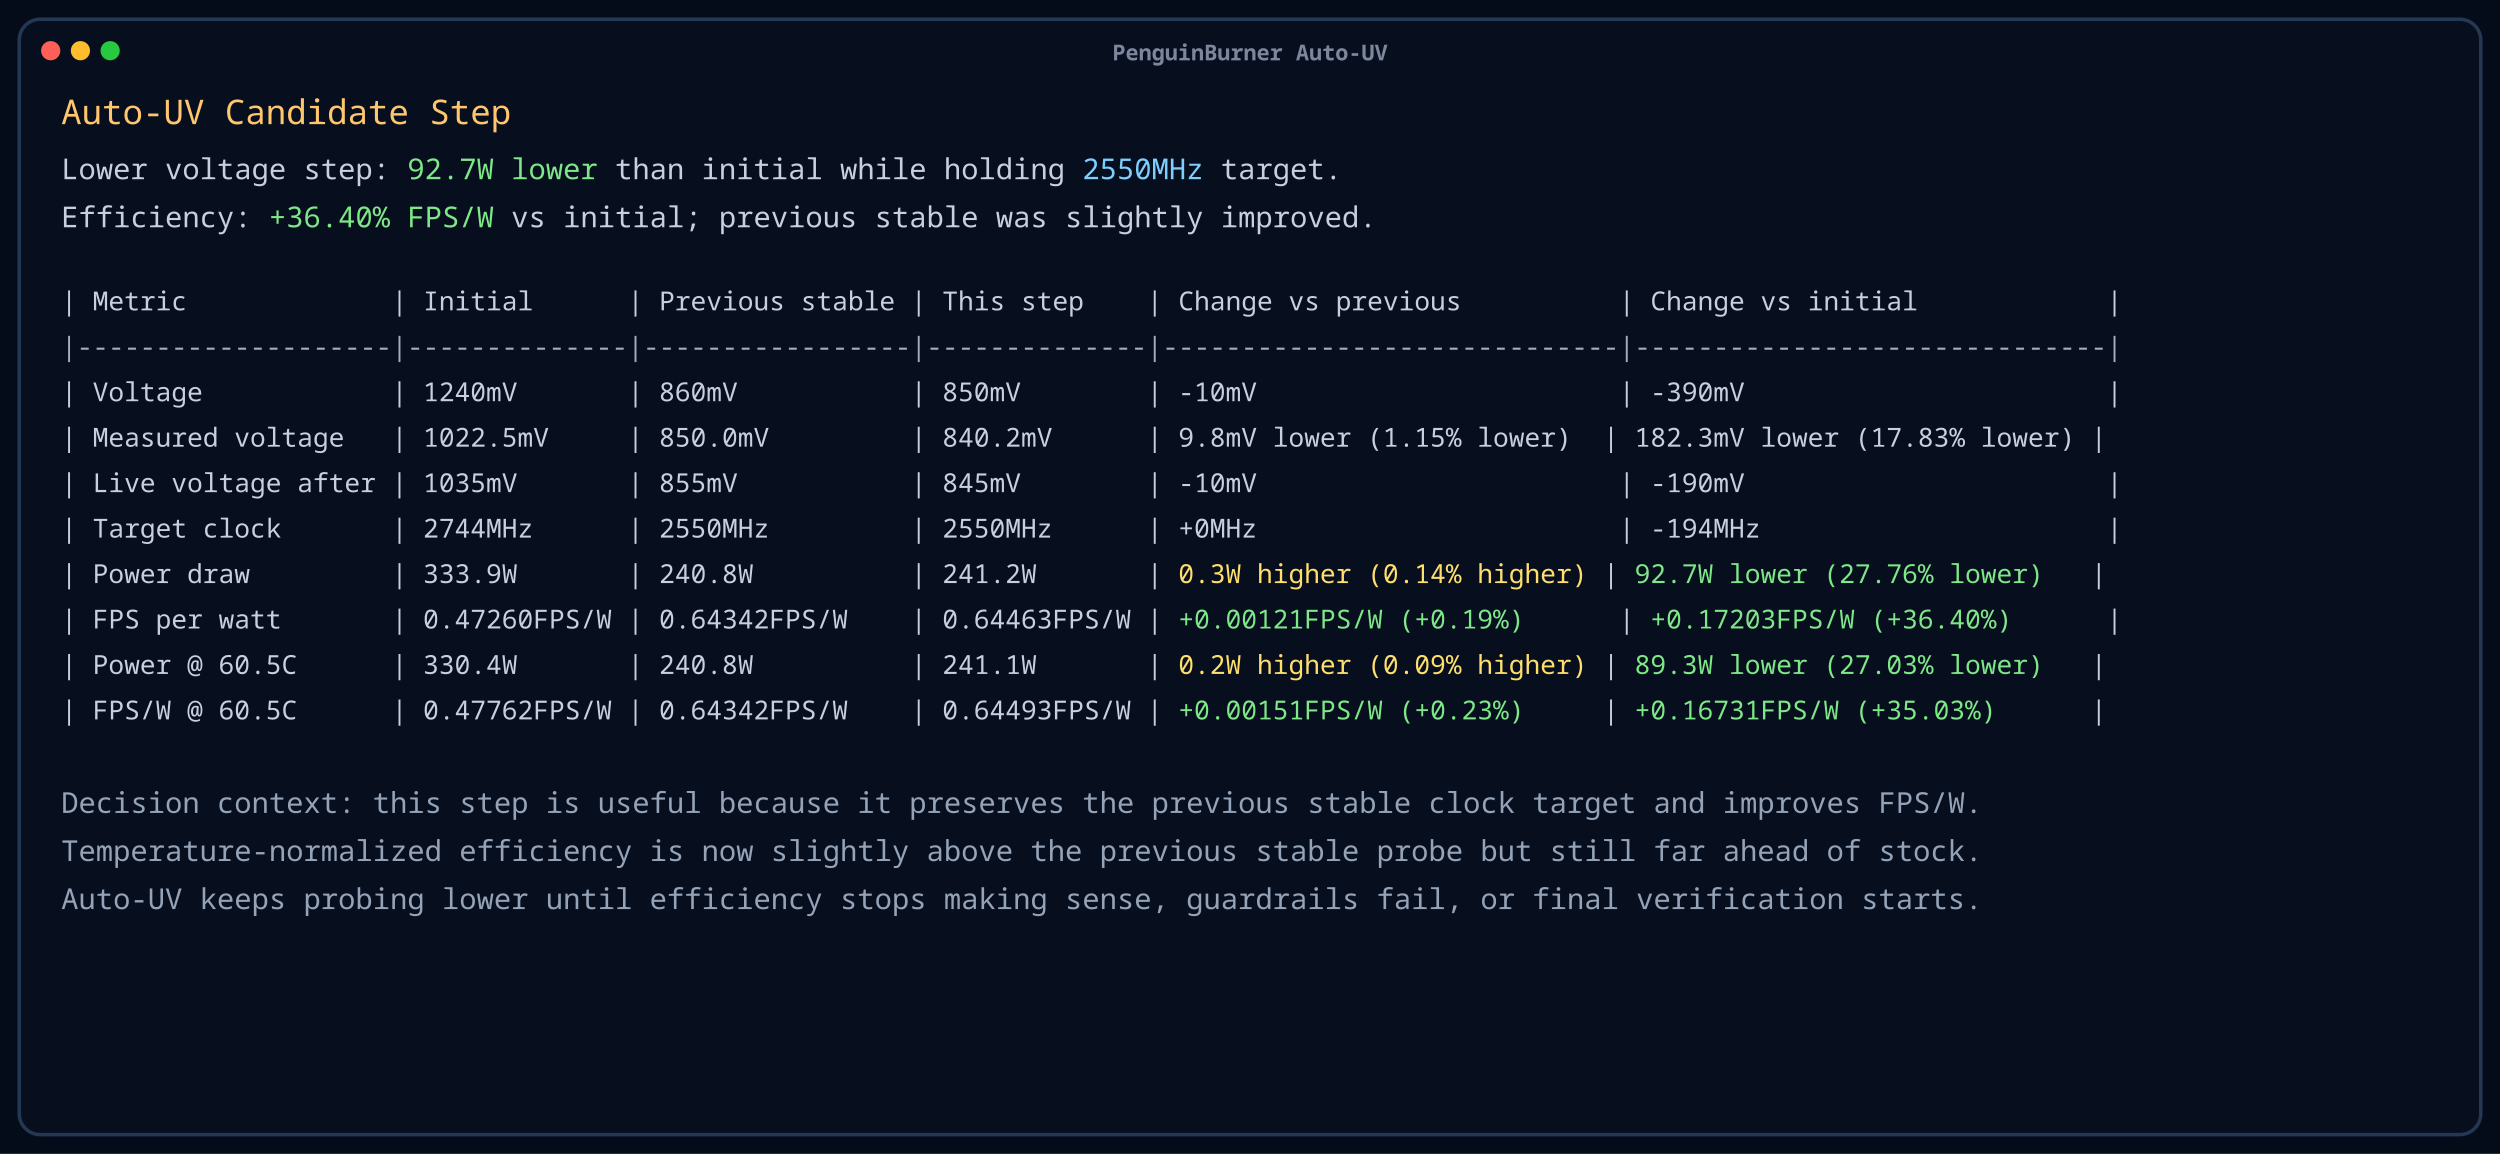
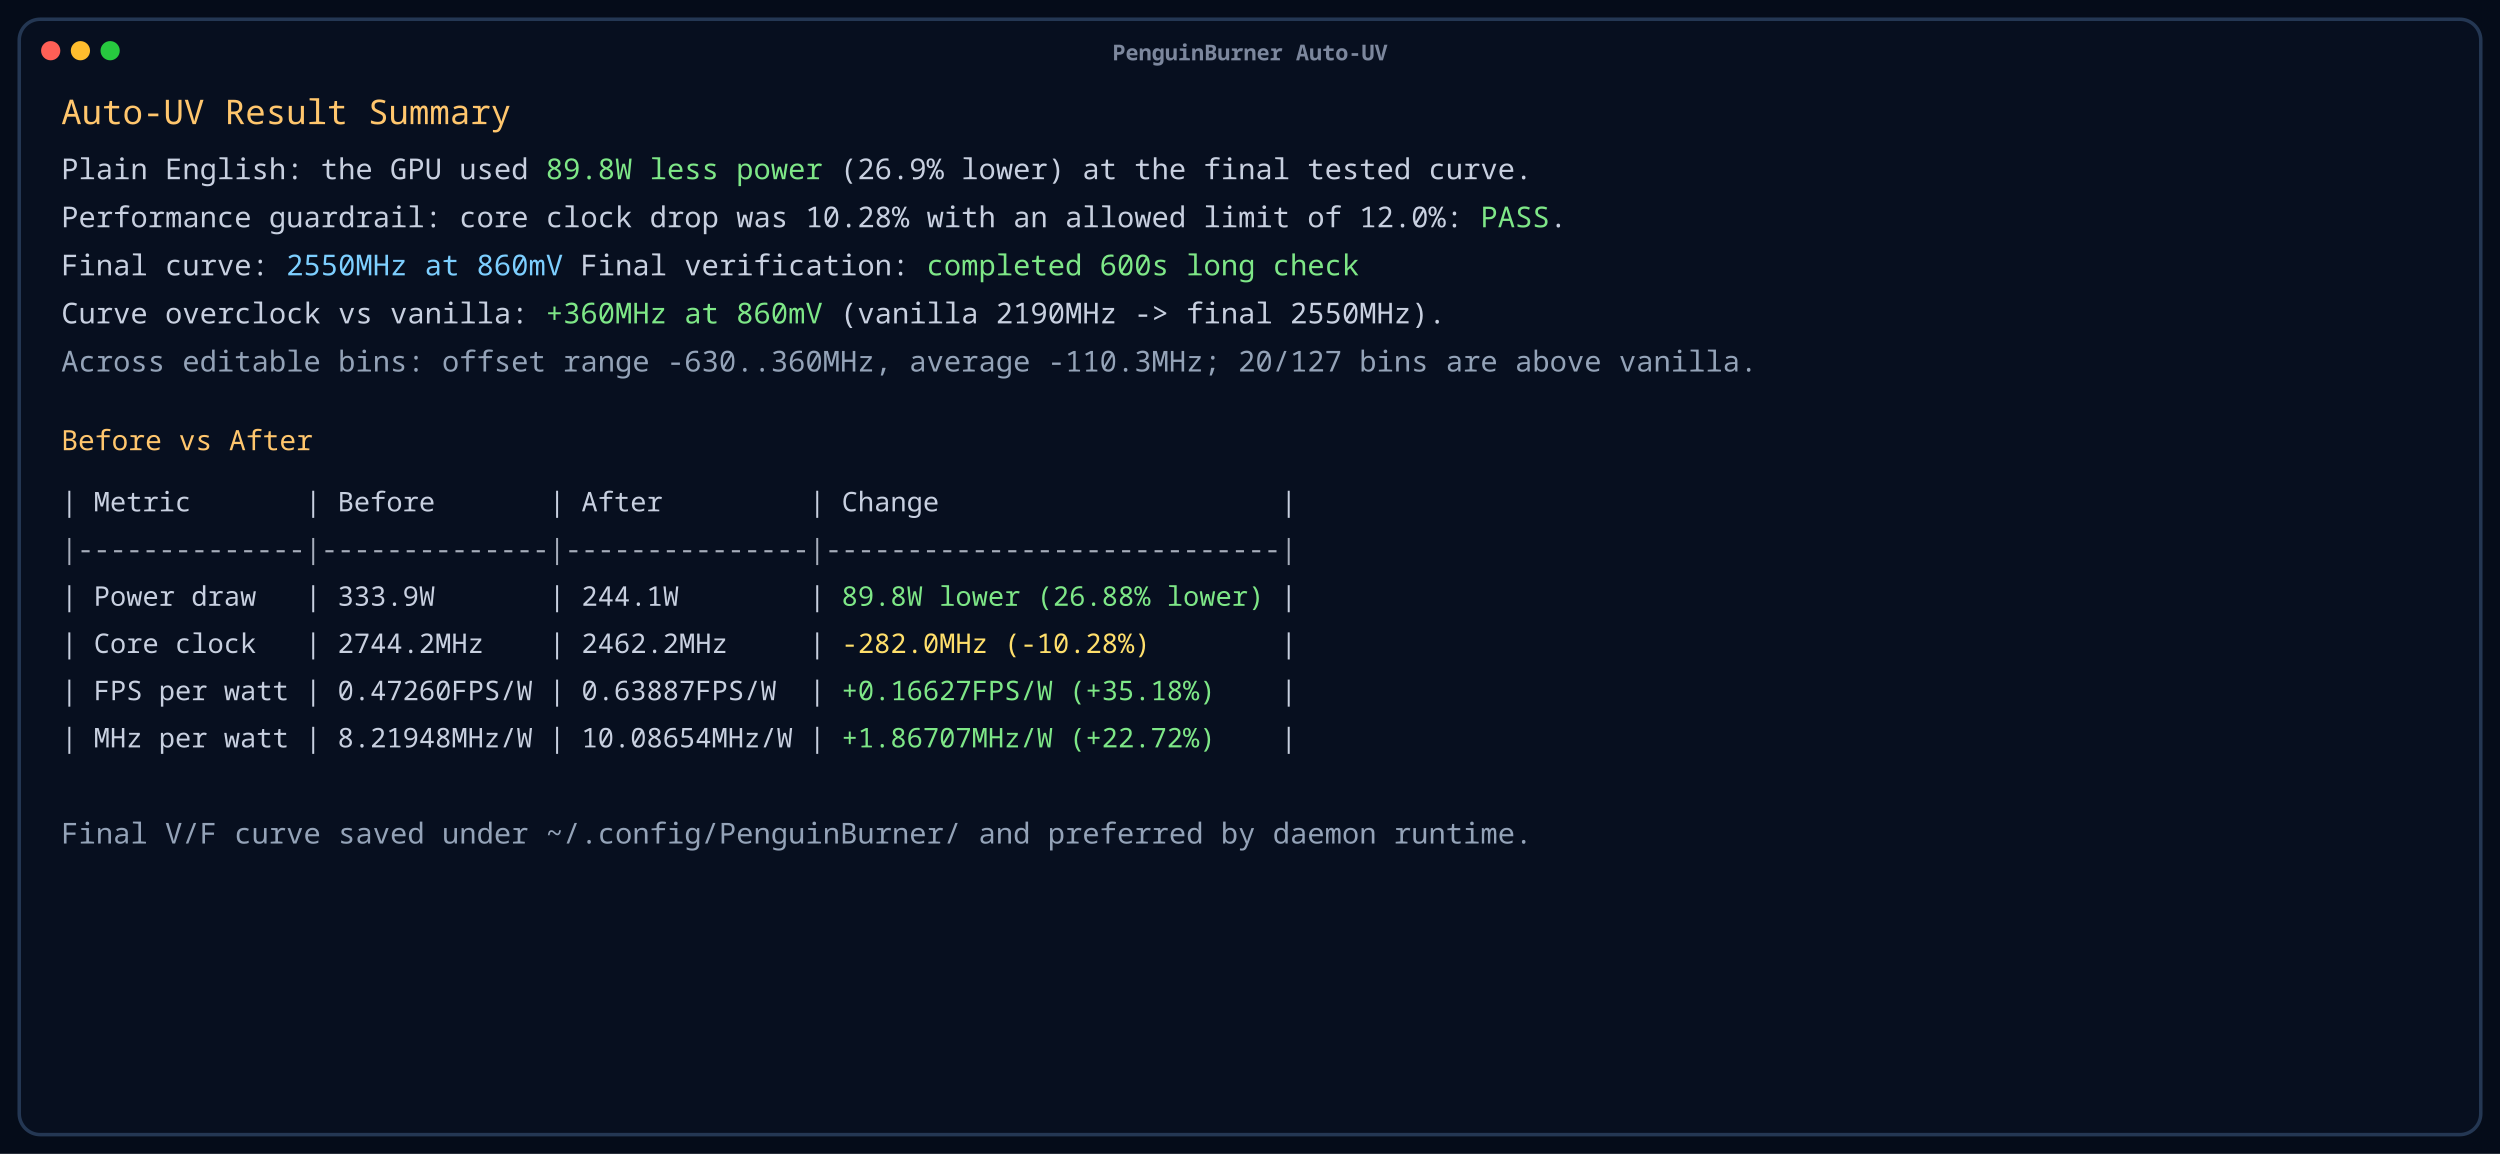
<svg xmlns="http://www.w3.org/2000/svg" width="2860" height="1320" viewBox="0 0 2860 1320">
  <rect width="2860" height="1320" fill="#050c19" />
  <rect x="22" y="22" width="2816" height="1276" rx="24" fill="#070f1f" stroke="#243753" stroke-width="4" />
  <circle cx="58" cy="58" r="11" fill="#ff5f56" />
  <circle cx="92" cy="58" r="11" fill="#ffbd2e" />
  <circle cx="126" cy="58" r="11" fill="#27c93f" />
  <text x="1430" y="69" text-anchor="middle" font-family="Noto Sans Mono, DejaVu Sans Mono, monospace" font-size="25" fill="#7c879d" font-weight="700">PenguinBurner Auto-UV</text>
-   <text x="70" y="142" font-family="Noto Sans Mono, DejaVu Sans Mono, monospace" font-size="39" fill="#ffc66d">Auto-UV Candidate Step</text>
+   <text x="70" y="142" font-family="Noto Sans Mono, DejaVu Sans Mono, monospace" font-size="39" fill="#ffc66d">Auto-UV Result Summary</text>
  <text x="70" y="205" font-family="Noto Sans Mono, DejaVu Sans Mono, monospace" font-size="33" fill="#c8d0e0">
-     Lower voltage step: <tspan fill="#7ee787">92.7W lower</tspan> than initial while holding <tspan fill="#7dcfff">2550MHz</tspan> target.
+     Plain English: the GPU used <tspan fill="#7ee787">89.8W less power</tspan> (26.9% lower) at the final tested curve.
  </text>
  <text x="70" y="260" font-family="Noto Sans Mono, DejaVu Sans Mono, monospace" font-size="33" fill="#c8d0e0">
-     Efficiency: <tspan fill="#7ee787">+36.40% FPS/W</tspan> vs initial; previous stable was slightly improved.
+     Performance guardrail: core clock drop was 10.28% with an allowed limit of 12.0%: <tspan fill="#7ee787">PASS</tspan>.
  </text>
-   <text x="70" y="355" font-family="Noto Sans Mono, DejaVu Sans Mono, monospace" font-size="30" fill="#c8d0e0" xml:space="preserve">| Metric             | Initial      | Previous stable | This step    | Change vs previous          | Change vs initial            |</text>
-   <text x="70" y="407" font-family="Noto Sans Mono, DejaVu Sans Mono, monospace" font-size="30" fill="#a6adbb" xml:space="preserve">|--------------------|--------------|-----------------|--------------|-----------------------------|------------------------------|</text>
-   <text x="70" y="459" font-family="Noto Sans Mono, DejaVu Sans Mono, monospace" font-size="30" fill="#c8d0e0" xml:space="preserve">| Voltage            | 1240mV       | 860mV           | 850mV        | -10mV                       | -390mV                       |</text>
-   <text x="70" y="511" font-family="Noto Sans Mono, DejaVu Sans Mono, monospace" font-size="30" fill="#c8d0e0" xml:space="preserve">| Measured voltage   | 1022.5mV     | 850.0mV         | 840.2mV      | 9.8mV lower (1.15% lower)  | 182.3mV lower (17.83% lower) |</text>
-   <text x="70" y="563" font-family="Noto Sans Mono, DejaVu Sans Mono, monospace" font-size="30" fill="#c8d0e0" xml:space="preserve">| Live voltage after | 1035mV       | 855mV           | 845mV        | -10mV                       | -190mV                       |</text>
-   <text x="70" y="615" font-family="Noto Sans Mono, DejaVu Sans Mono, monospace" font-size="30" fill="#c8d0e0" xml:space="preserve">| Target clock       | 2744MHz      | 2550MHz         | 2550MHz      | +0MHz                       | -194MHz                      |</text>
-   <text x="70" y="667" font-family="Noto Sans Mono, DejaVu Sans Mono, monospace" font-size="30" fill="#c8d0e0" xml:space="preserve">| Power draw         | 333.9W       | 240.8W          | 241.2W       | <tspan fill="#ffdf6b">0.3W higher (0.14% higher)</tspan> | <tspan fill="#7ee787">92.7W lower (27.76% lower)</tspan>   |</text>
-   <text x="70" y="719" font-family="Noto Sans Mono, DejaVu Sans Mono, monospace" font-size="30" fill="#c8d0e0" xml:space="preserve">| FPS per watt       | 0.47260FPS/W | 0.64342FPS/W    | 0.64463FPS/W | <tspan fill="#7ee787">+0.00121FPS/W (+0.19%)</tspan>      | <tspan fill="#7ee787">+0.17203FPS/W (+36.40%)</tspan>      |</text>
-   <text x="70" y="771" font-family="Noto Sans Mono, DejaVu Sans Mono, monospace" font-size="30" fill="#c8d0e0" xml:space="preserve">| Power @ 60.5C      | 330.4W       | 240.8W          | 241.1W       | <tspan fill="#ffdf6b">0.2W higher (0.09% higher)</tspan> | <tspan fill="#7ee787">89.3W lower (27.03% lower)</tspan>   |</text>
-   <text x="70" y="823" font-family="Noto Sans Mono, DejaVu Sans Mono, monospace" font-size="30" fill="#c8d0e0" xml:space="preserve">| FPS/W @ 60.5C      | 0.47762FPS/W | 0.64342FPS/W    | 0.64493FPS/W | <tspan fill="#7ee787">+0.00151FPS/W (+0.23%)</tspan>     | <tspan fill="#7ee787">+0.16731FPS/W (+35.03%)</tspan>      |</text>
-   <text x="70" y="930" font-family="Noto Sans Mono, DejaVu Sans Mono, monospace" font-size="33" fill="#94a3b8">
-     Decision context: this step is useful because it preserves the previous stable clock target and improves FPS/W.
+   <text x="70" y="315" font-family="Noto Sans Mono, DejaVu Sans Mono, monospace" font-size="33" fill="#c8d0e0">
+     Final curve: <tspan fill="#7dcfff">2550MHz at 860mV</tspan>  Final verification: <tspan fill="#7ee787">completed 600s long check</tspan>
  </text>
-   <text x="70" y="985" font-family="Noto Sans Mono, DejaVu Sans Mono, monospace" font-size="33" fill="#94a3b8">
-     Temperature-normalized efficiency is now slightly above the previous stable probe but still far ahead of stock.
+   <text x="70" y="370" font-family="Noto Sans Mono, DejaVu Sans Mono, monospace" font-size="33" fill="#c8d0e0">
+     Curve overclock vs vanilla: <tspan fill="#7ee787">+360MHz at 860mV</tspan> (vanilla 2190MHz -&gt; final 2550MHz).
  </text>
-   <text x="70" y="1040" font-family="Noto Sans Mono, DejaVu Sans Mono, monospace" font-size="33" fill="#94a3b8">
-     Auto-UV keeps probing lower until efficiency stops making sense, guardrails fail, or final verification starts.
+   <text x="70" y="425" font-family="Noto Sans Mono, DejaVu Sans Mono, monospace" font-size="33" fill="#94a3b8">
+     Across editable bins: offset range -630..360MHz, average -110.3MHz; 20/127 bins are above vanilla.
+   </text>
+   <text x="70" y="515" font-family="Noto Sans Mono, DejaVu Sans Mono, monospace" font-size="32" fill="#ffc66d">Before vs After</text>
+   <text x="70" y="585" font-family="Noto Sans Mono, DejaVu Sans Mono, monospace" font-size="31" fill="#c8d0e0" xml:space="preserve">| Metric       | Before       | After         | Change                     |</text>
+   <text x="70" y="639" font-family="Noto Sans Mono, DejaVu Sans Mono, monospace" font-size="31" fill="#a6adbb" xml:space="preserve">|--------------|--------------|---------------|----------------------------|</text>
+   <text x="70" y="693" font-family="Noto Sans Mono, DejaVu Sans Mono, monospace" font-size="31" fill="#c8d0e0" xml:space="preserve">| Power draw   | 333.9W       | 244.1W        | <tspan fill="#7ee787">89.8W lower (26.88% lower)</tspan> |</text>
+   <text x="70" y="747" font-family="Noto Sans Mono, DejaVu Sans Mono, monospace" font-size="31" fill="#c8d0e0" xml:space="preserve">| Core clock   | 2744.2MHz    | 2462.2MHz     | <tspan fill="#ffdf6b">-282.0MHz (-10.28%)</tspan>        |</text>
+   <text x="70" y="801" font-family="Noto Sans Mono, DejaVu Sans Mono, monospace" font-size="31" fill="#c8d0e0" xml:space="preserve">| FPS per watt | 0.47260FPS/W | 0.63887FPS/W  | <tspan fill="#7ee787">+0.16627FPS/W (+35.18%)</tspan>    |</text>
+   <text x="70" y="855" font-family="Noto Sans Mono, DejaVu Sans Mono, monospace" font-size="31" fill="#c8d0e0" xml:space="preserve">| MHz per watt | 8.21948MHz/W | 10.08654MHz/W | <tspan fill="#7ee787">+1.86707MHz/W (+22.72%)</tspan>    |</text>
+   <text x="70" y="965" font-family="Noto Sans Mono, DejaVu Sans Mono, monospace" font-size="33" fill="#94a3b8">
+     Final V/F curve saved under ~/.config/PenguinBurner/ and preferred by daemon runtime.
  </text>
</svg>
